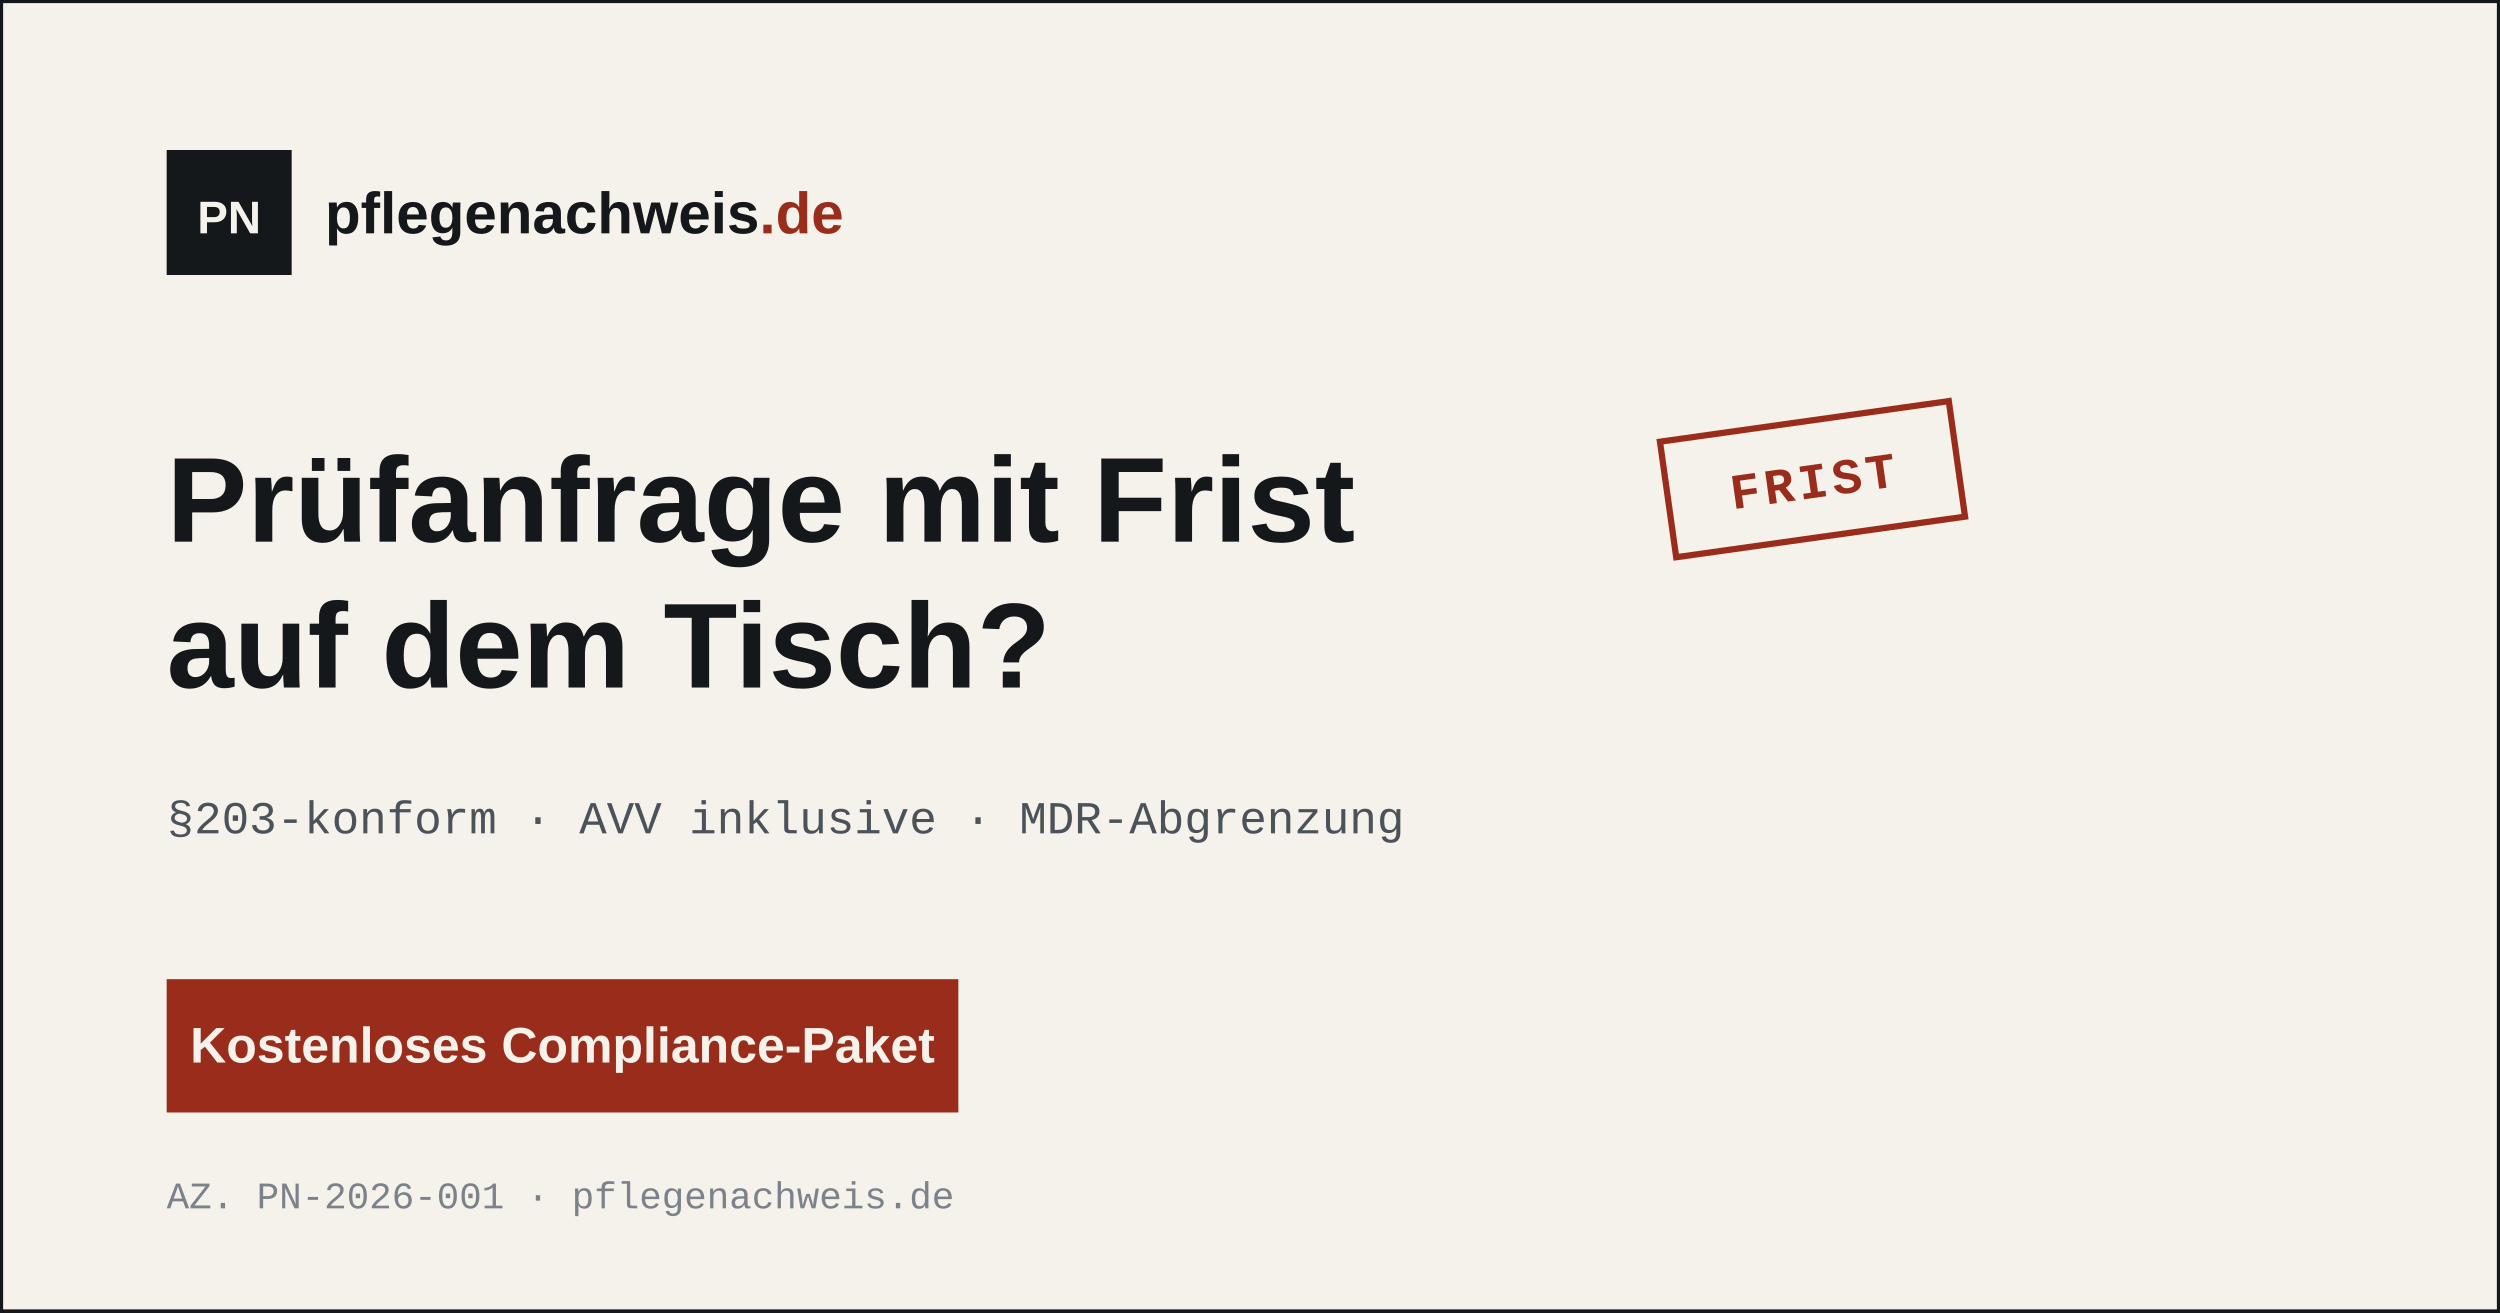
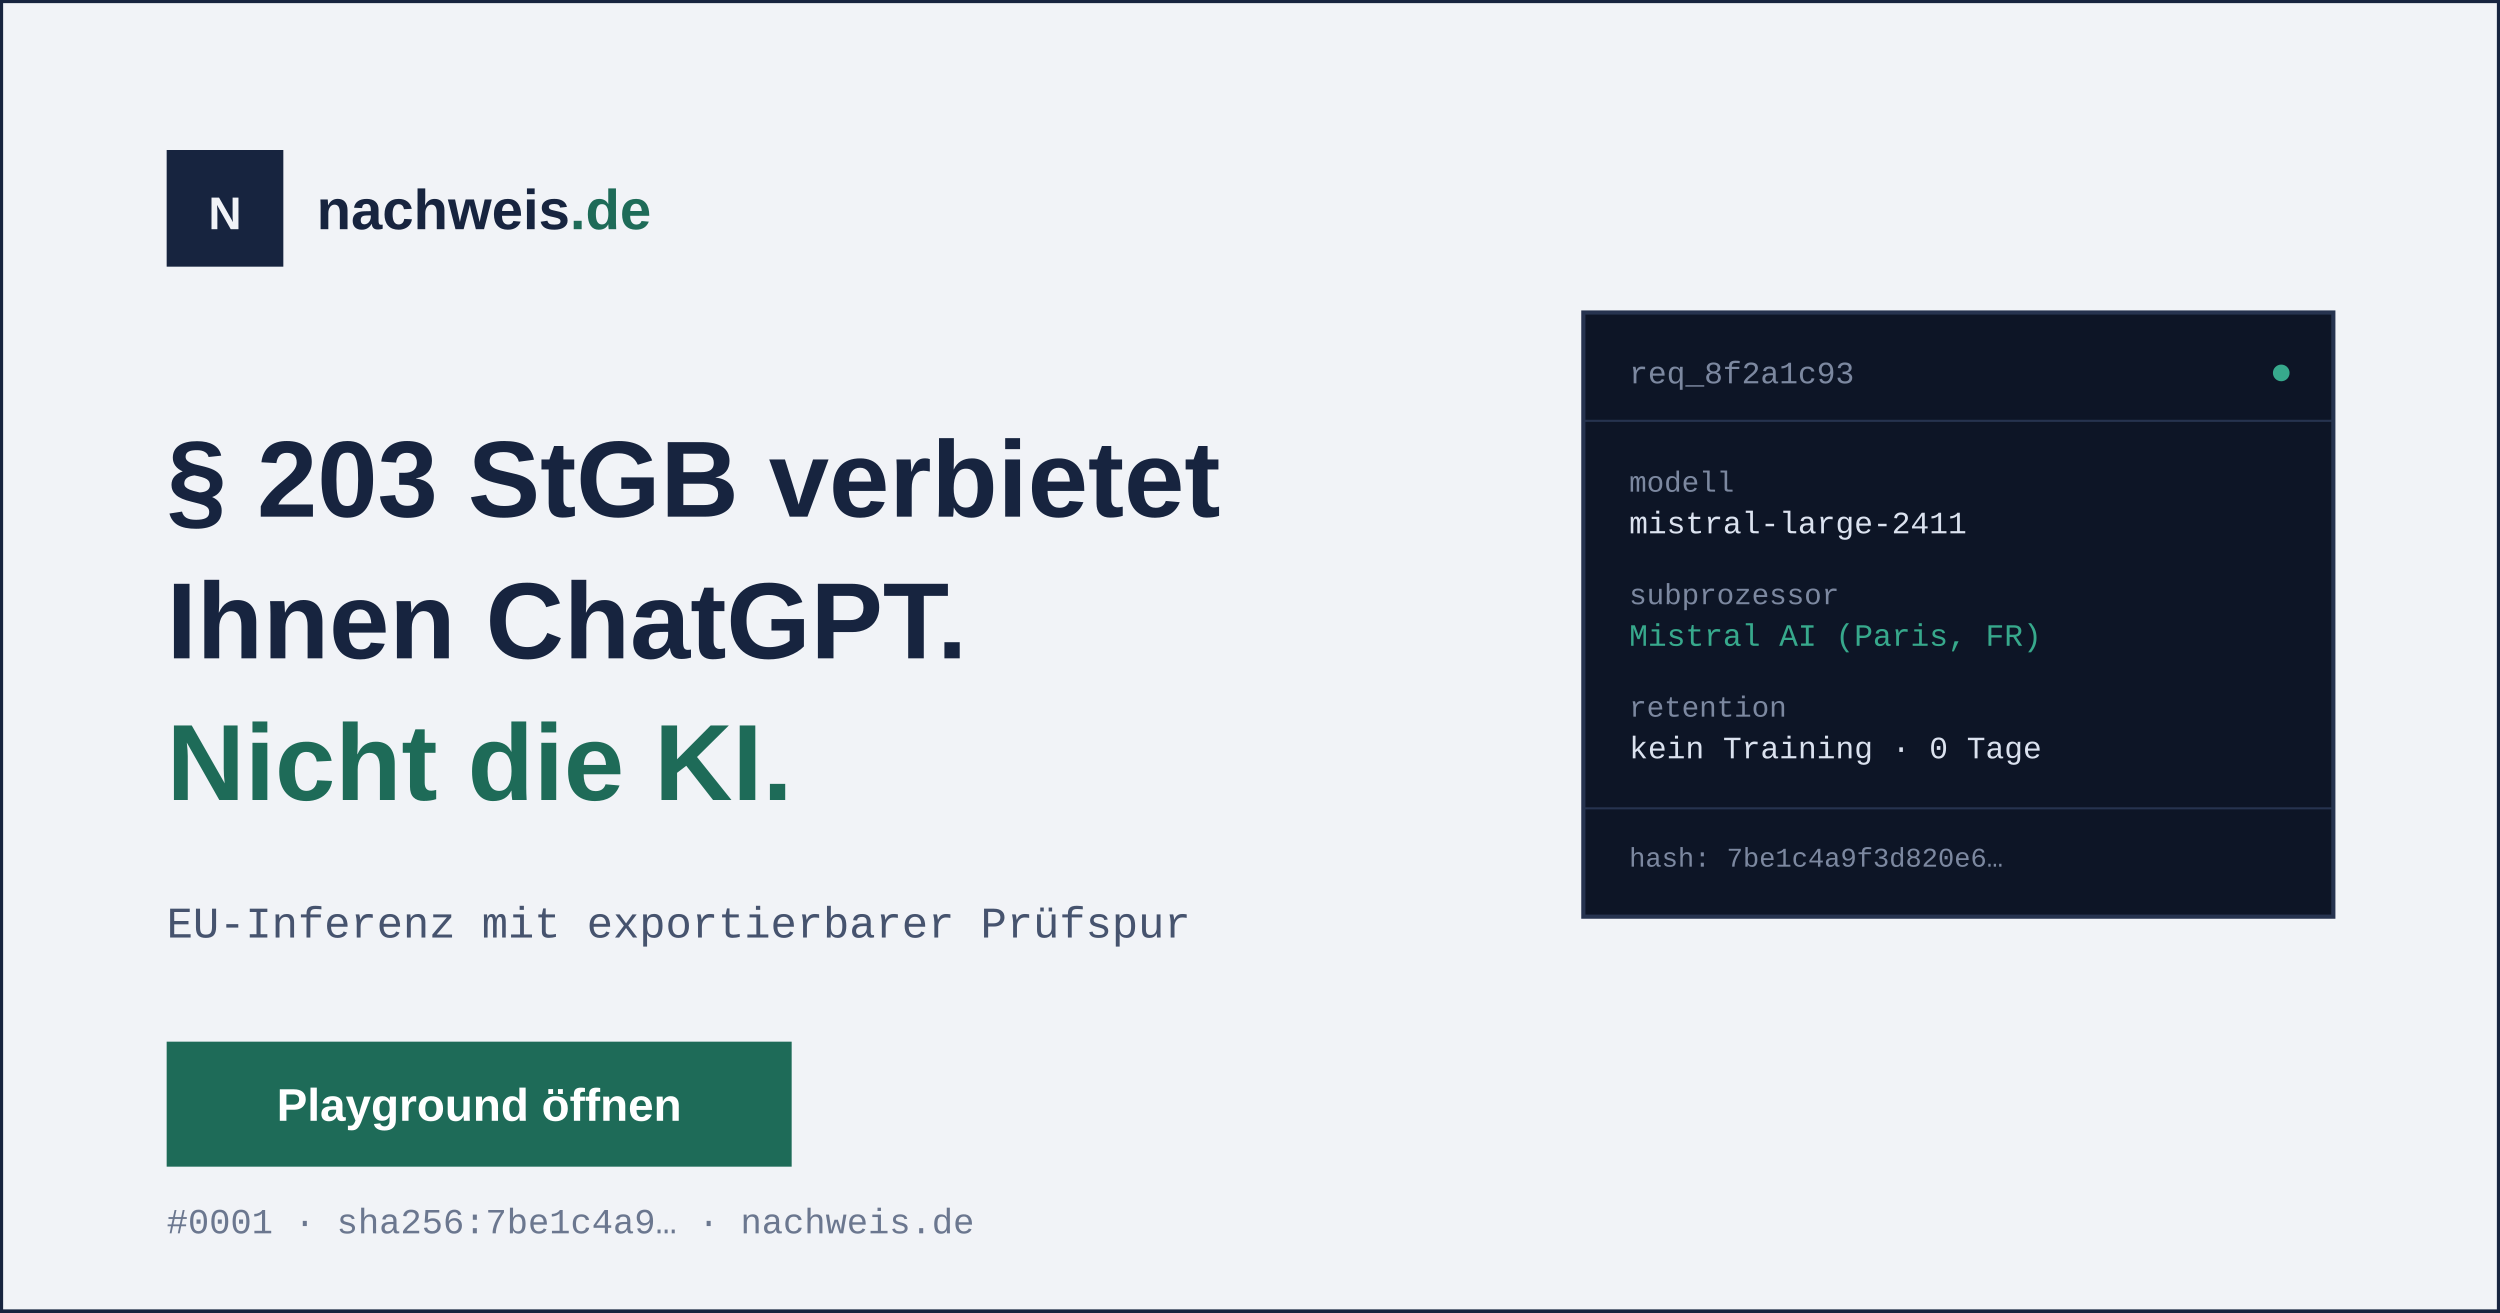
<svg xmlns="http://www.w3.org/2000/svg" width="1200" height="630" viewBox="0 0 1200 630">
-   <rect width="1200" height="630" fill="#f4f2ea" />
-   <rect x="0" y="0" width="1200" height="630" fill="none" stroke="#15181b" stroke-width="3" />
-   <rect x="80" y="72" width="60" height="60" fill="#15181b" />
-   <text x="110" y="112" font-family="Arial, Helvetica, sans-serif" font-size="22" font-weight="800" fill="#f4f2ea" text-anchor="middle">PN</text>
-   <text x="156" y="112" font-family="Arial, Helvetica, sans-serif" font-size="28" font-weight="800" fill="#15181b">pflegenachweis<tspan fill="#9a2c1c">.de</tspan>
+   <rect width="1200" height="630" fill="#f1f3f7" />
+   <rect x="0" y="0" width="1200" height="630" fill="none" stroke="#17243f" stroke-width="3" />
+   <rect x="80" y="72" width="56" height="56" fill="#17243f" />
+   <text x="108" y="110" font-family="Arial, Helvetica, sans-serif" font-size="22" font-weight="800" fill="#f1f3f7" text-anchor="middle">N</text>
+   <text x="152" y="110" font-family="Arial, Helvetica, sans-serif" font-size="27" font-weight="800" fill="#17243f">nachweis<tspan fill="#1e6b58">.de</tspan>
  </text>
-   <text x="80" y="260" font-family="Arial, Helvetica, sans-serif" font-size="58" font-weight="900" fill="#15181b">Prüfanfrage mit Frist</text>
-   <text x="80" y="330" font-family="Arial, Helvetica, sans-serif" font-size="58" font-weight="900" fill="#15181b">auf dem Tisch?</text>
-   <g transform="translate(870,230) rotate(-8)">
-     <rect x="-70" y="-28" width="140" height="56" fill="none" stroke="#9a2c1c" stroke-width="3" />
-     <text x="0" y="9" font-family="'Courier New', monospace" font-size="24" font-weight="700" fill="#9a2c1c" text-anchor="middle" letter-spacing="2">FRIST</text>
+   <text x="80" y="248" font-family="Arial, Helvetica, sans-serif" font-size="52" font-weight="900" fill="#17243f">§ 203 StGB verbietet</text>
+   <text x="80" y="316" font-family="Arial, Helvetica, sans-serif" font-size="52" font-weight="900" fill="#17243f">Ihnen ChatGPT.</text>
+   <text x="80" y="384" font-family="Arial, Helvetica, sans-serif" font-size="52" font-weight="900" fill="#1e6b58">Nicht die KI.</text>
+   <text x="80" y="450" font-family="'Courier New', monospace" font-size="21" fill="#46536e">EU-Inferenz mit exportierbarer Prüfspur</text>
+   <g transform="translate(760,150)">
+     <rect x="0" y="0" width="360" height="290" fill="#0d1526" />
+     <rect x="0" y="0" width="360" height="290" fill="none" stroke="#26334f" stroke-width="2" />
+     <text x="22" y="34" font-family="'Courier New', monospace" font-size="15" fill="#7c88a0">req_8f2a1c93</text>
+     <circle cx="335" cy="29" r="4" fill="#37a98c" />
+     <line x1="0" y1="52" x2="360" y2="52" stroke="#26334f" stroke-width="1" />
+     <text x="22" y="86" font-family="'Courier New', monospace" font-size="14" fill="#7c88a0">modell</text>
+     <text x="22" y="106" font-family="'Courier New', monospace" font-size="15" fill="#dbe2ef">mistral-large-2411</text>
+     <text x="22" y="140" font-family="'Courier New', monospace" font-size="14" fill="#7c88a0">subprozessor</text>
+     <text x="22" y="160" font-family="'Courier New', monospace" font-size="15" fill="#37a98c">Mistral AI (Paris, FR)</text>
+     <text x="22" y="194" font-family="'Courier New', monospace" font-size="14" fill="#7c88a0">retention</text>
+     <text x="22" y="214" font-family="'Courier New', monospace" font-size="15" fill="#dbe2ef">kein Training · 0 Tage</text>
+     <line x1="0" y1="238" x2="360" y2="238" stroke="#26334f" stroke-width="1" />
+     <text x="22" y="266" font-family="'Courier New', monospace" font-size="13" fill="#7c88a0">hash: 7be1c4a9f3d820e6…</text>
  </g>
-   <text x="80" y="400" font-family="'Courier New', monospace" font-size="22" fill="#4b5259">§203-konform · AVV inklusive · MDR-Abgrenzung</text>
-   <rect x="80" y="470" width="380" height="64" fill="#9a2c1c" />
-   <text x="270" y="510" font-family="Arial, Helvetica, sans-serif" font-size="24" font-weight="700" fill="#f4f2ea" text-anchor="middle">Kostenloses Compliance-Paket</text>
-   <text x="80" y="580" font-family="'Courier New', monospace" font-size="18" fill="#7c828a">AZ. PN-2026-001 · pflegenachweis.de</text>
+   <rect x="80" y="500" width="300" height="60" fill="#1e6b58" />
+   <text x="230" y="538" font-family="Arial, Helvetica, sans-serif" font-size="22" font-weight="700" fill="#ffffff" text-anchor="middle">Playground öffnen</text>
+   <text x="80" y="592" font-family="'Courier New', monospace" font-size="17" fill="#6b778f">#0001 · sha256:7be1c4a9… · nachweis.de</text>
</svg>
